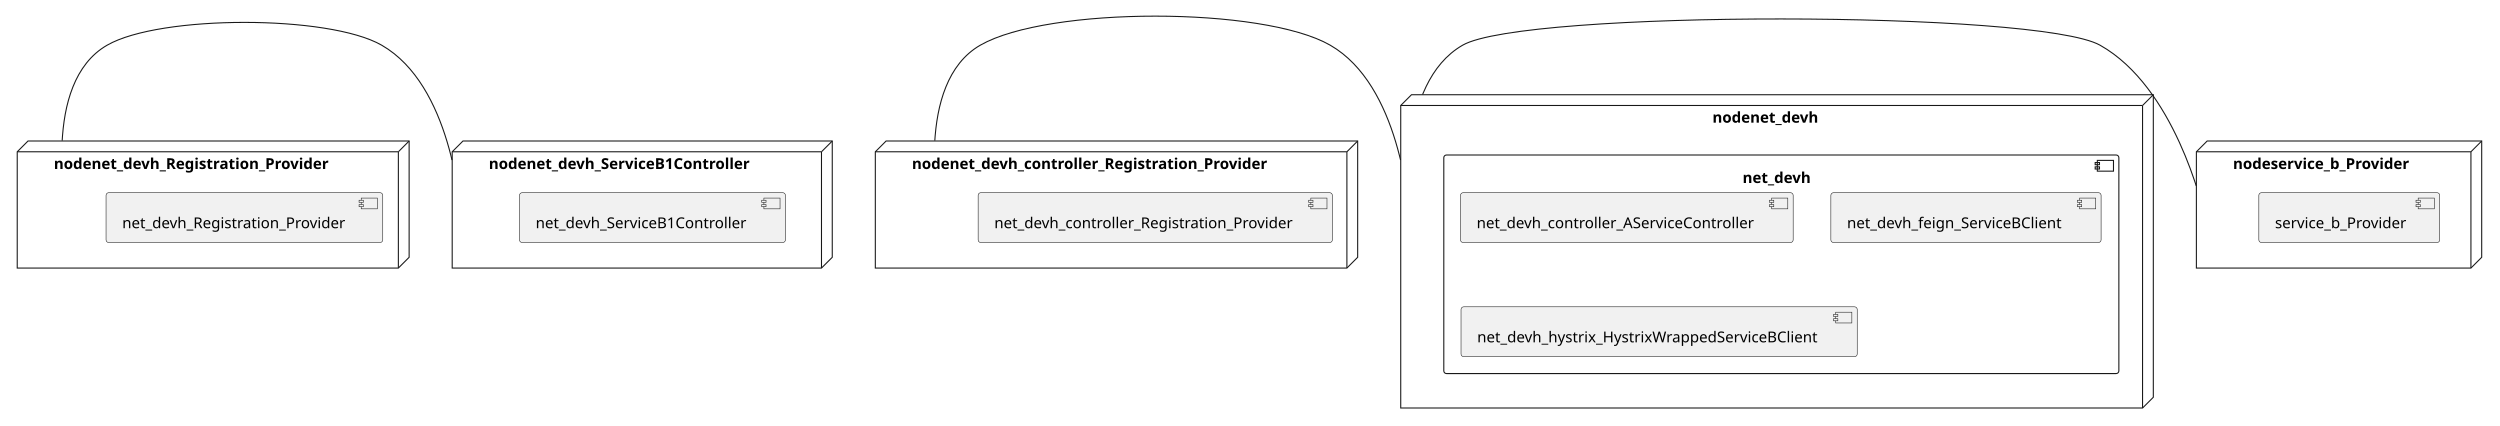
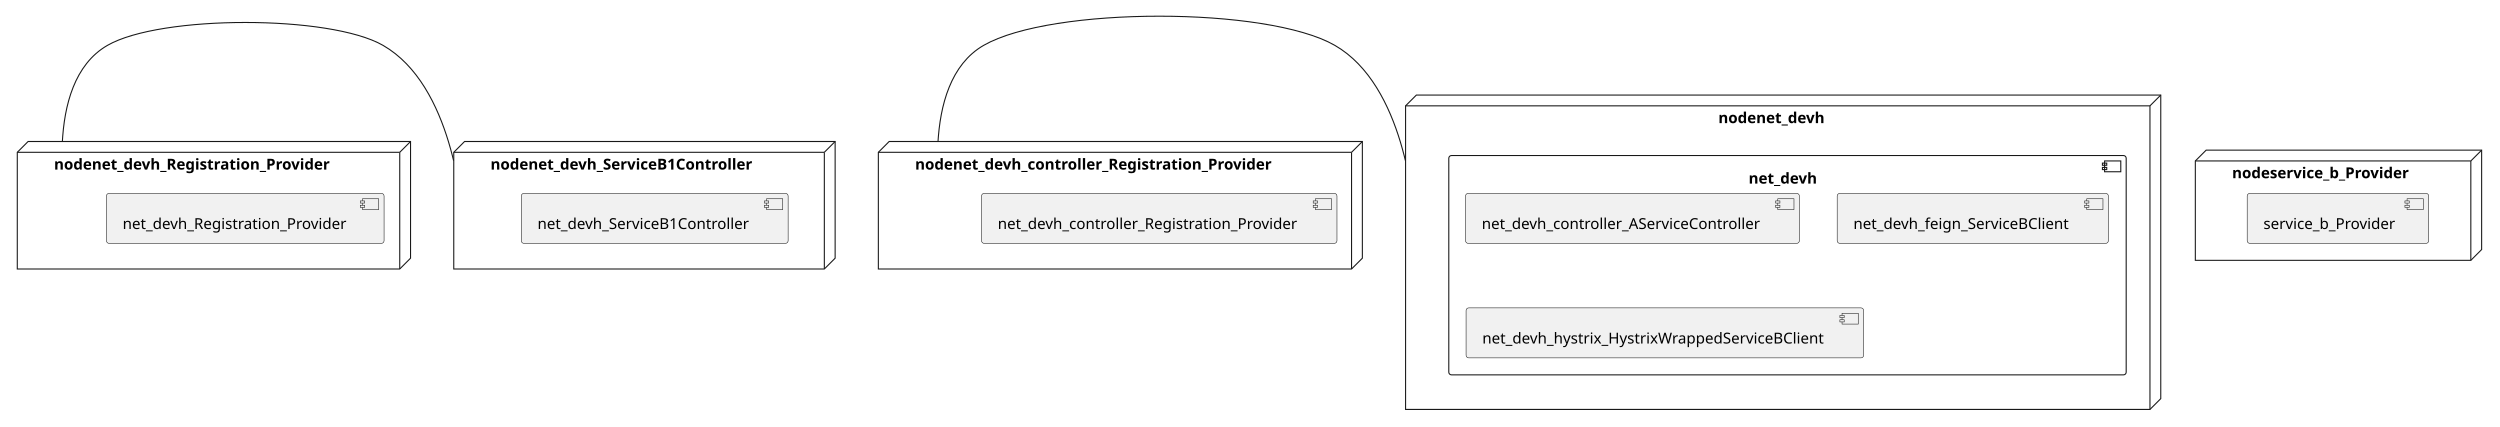
- <svg xmlns="http://www.w3.org/2000/svg" xmlns:xlink="http://www.w3.org/1999/xlink" contentStyleType="text/css" height="395px" preserveAspectRatio="none" style="width:2322px;height:395px;background:#FFFFFF;" version="1.1" viewBox="0 0 2322 395" width="2322px" zoomAndPan="magnify">
+ <svg xmlns="http://www.w3.org/2000/svg" xmlns:xlink="http://www.w3.org/1999/xlink" contentStyleType="text/css" height="395px" preserveAspectRatio="none" style="width:2314px;height:395px;background:#FFFFFF;" version="1.1" viewBox="0 0 2314 395" width="2314px" zoomAndPan="magnify">
  <defs />
  <g>
    <g id="cluster_nodenet_devh">
      <polygon fill="none" points="1301,97.97,1311,87.97,2000,87.97,2000,368.97,1990,378.97,1301,378.97,1301,97.97" style="stroke:#181818;stroke-width:1.0;" />
      <line style="stroke:#181818;stroke-width:1.0;" x1="1990" x2="2000" y1="97.97" y2="87.97" />
      <line style="stroke:#181818;stroke-width:1.0;" x1="1301" x2="1990" y1="97.97" y2="97.97" />
      <line style="stroke:#181818;stroke-width:1.0;" x1="1990" x2="1990" y1="97.97" y2="378.97" />
      <text fill="#000000" font-family="sans-serif" font-size="14" font-weight="bold" lengthAdjust="spacing" textLength="112" x="1590.5" y="113.965">nodenet_devh</text>
    </g>
    <g id="cluster_net_devh">
      <rect fill="none" height="203" rx="2.5" ry="2.5" style="stroke:#181818;stroke-width:1.0;" width="627" x="1341" y="143.97" />
      <rect fill="none" height="10" style="stroke:#181818;stroke-width:1.0;" width="15" x="1948" y="148.97" />
      <rect fill="none" height="2" style="stroke:#181818;stroke-width:1.0;" width="4" x="1946" y="150.97" />
      <rect fill="none" height="2" style="stroke:#181818;stroke-width:1.0;" width="4" x="1946" y="154.97" />
      <text fill="#000000" font-family="sans-serif" font-size="14" font-weight="bold" lengthAdjust="spacing" textLength="72" x="1618.5" y="169.965">net_devh</text>
    </g>
    <g id="cluster_nodenet_devh_Registration_Provider">
      <polygon fill="none" points="16,140.97,26,130.97,380,130.97,380,238.97,370,248.97,16,248.97,16,140.97" style="stroke:#181818;stroke-width:1.0;" />
      <line style="stroke:#181818;stroke-width:1.0;" x1="370" x2="380" y1="140.97" y2="130.97" />
      <line style="stroke:#181818;stroke-width:1.0;" x1="16" x2="370" y1="140.97" y2="140.97" />
      <line style="stroke:#181818;stroke-width:1.0;" x1="370" x2="370" y1="140.97" y2="248.97" />
      <text fill="#000000" font-family="sans-serif" font-size="14" font-weight="bold" lengthAdjust="spacing" textLength="288" x="50" y="156.965">nodenet_devh_Registration_Provider</text>
    </g>
    <g id="cluster_nodenet_devh_ServiceB1Controller">
      <polygon fill="none" points="420,140.97,430,130.97,773,130.97,773,238.97,763,248.97,420,248.97,420,140.97" style="stroke:#181818;stroke-width:1.0;" />
      <line style="stroke:#181818;stroke-width:1.0;" x1="763" x2="773" y1="140.97" y2="130.97" />
      <line style="stroke:#181818;stroke-width:1.0;" x1="420" x2="763" y1="140.97" y2="140.97" />
      <line style="stroke:#181818;stroke-width:1.0;" x1="763" x2="763" y1="140.97" y2="248.97" />
      <text fill="#000000" font-family="sans-serif" font-size="14" font-weight="bold" lengthAdjust="spacing" textLength="277" x="454" y="156.965">nodenet_devh_ServiceB1Controller</text>
    </g>
    <g id="cluster_nodenet_devh_controller_Registration_Provider">
      <polygon fill="none" points="813,140.97,823,130.97,1261,130.97,1261,238.97,1251,248.97,813,248.97,813,140.97" style="stroke:#181818;stroke-width:1.0;" />
      <line style="stroke:#181818;stroke-width:1.0;" x1="1251" x2="1261" y1="140.97" y2="130.97" />
      <line style="stroke:#181818;stroke-width:1.0;" x1="813" x2="1251" y1="140.97" y2="140.97" />
      <line style="stroke:#181818;stroke-width:1.0;" x1="1251" x2="1251" y1="140.97" y2="248.97" />
      <text fill="#000000" font-family="sans-serif" font-size="14" font-weight="bold" lengthAdjust="spacing" textLength="372" x="847" y="156.965">nodenet_devh_controller_Registration_Provider</text>
    </g>
    <g id="cluster_nodeservice_b_Provider">
-       <polygon fill="none" points="2040,140.97,2050,130.97,2305,130.97,2305,238.97,2295,248.97,2040,248.97,2040,140.97" style="stroke:#181818;stroke-width:1.0;" />
-       <line style="stroke:#181818;stroke-width:1.0;" x1="2295" x2="2305" y1="140.97" y2="130.97" />
-       <line style="stroke:#181818;stroke-width:1.0;" x1="2040" x2="2295" y1="140.97" y2="140.97" />
-       <line style="stroke:#181818;stroke-width:1.0;" x1="2295" x2="2295" y1="140.97" y2="248.97" />
-       <text fill="#000000" font-family="sans-serif" font-size="14" font-weight="bold" lengthAdjust="spacing" textLength="189" x="2074" y="156.965">nodeservice_b_Provider</text>
+       <polygon fill="none" points="2032,148.97,2042,138.97,2297,138.97,2297,230.97,2287,240.97,2032,240.97,2032,148.97" style="stroke:#181818;stroke-width:1.0;" />
+       <line style="stroke:#181818;stroke-width:1.0;" x1="2287" x2="2297" y1="148.97" y2="138.97" />
+       <line style="stroke:#181818;stroke-width:1.0;" x1="2032" x2="2287" y1="148.97" y2="148.97" />
+       <line style="stroke:#181818;stroke-width:1.0;" x1="2287" x2="2287" y1="148.97" y2="240.97" />
+       <text fill="#000000" font-family="sans-serif" font-size="14" font-weight="bold" lengthAdjust="spacing" textLength="189" x="2066" y="164.965">nodeservice_b_Provider</text>
    </g>
    <g id="elem_net_devh_controller_AServiceController">
-       <a href="yidongnan-spring-cloud-netflix-example.system#_eUL6sFKHEe-lfJ7UaFjB8A" target="_top" title="yidongnan-spring-cloud-netflix-example.system#_eUL6sFKHEe-lfJ7UaFjB8A" xlink:actuate="onRequest" xlink:href="yidongnan-spring-cloud-netflix-example.system#_eUL6sFKHEe-lfJ7UaFjB8A" xlink:show="new" xlink:title="yidongnan-spring-cloud-netflix-example.system#_eUL6sFKHEe-lfJ7UaFjB8A" xlink:type="simple">
+       <a href="yidongnan-spring-cloud-netflix-example.system#_MMBb4FR-Ee-GY8olgVhuXg" target="_top" title="yidongnan-spring-cloud-netflix-example.system#_MMBb4FR-Ee-GY8olgVhuXg" xlink:actuate="onRequest" xlink:href="yidongnan-spring-cloud-netflix-example.system#_MMBb4FR-Ee-GY8olgVhuXg" xlink:show="new" xlink:title="yidongnan-spring-cloud-netflix-example.system#_MMBb4FR-Ee-GY8olgVhuXg" xlink:type="simple">
        <rect fill="#F1F1F1" height="46.297" rx="2.5" ry="2.5" style="stroke:#181818;stroke-width:0.5;" width="309" x="1356.5" y="178.97" />
        <rect fill="#F1F1F1" height="10" style="stroke:#181818;stroke-width:0.5;" width="15" x="1645.5" y="183.97" />
        <rect fill="#F1F1F1" height="2" style="stroke:#181818;stroke-width:0.5;" width="4" x="1643.5" y="185.97" />
        <rect fill="#F1F1F1" height="2" style="stroke:#181818;stroke-width:0.5;" width="4" x="1643.5" y="189.97" />
        <text fill="#000000" font-family="sans-serif" font-size="14" lengthAdjust="spacing" textLength="269" x="1371.5" y="211.965">net_devh_controller_AServiceController</text>
      </a>
    </g>
    <g id="elem_net_devh_feign_ServiceBClient">
-       <a href="yidongnan-spring-cloud-netflix-example.system#_eUL6sFKHEe-lfJ7UaFjB8A" target="_top" title="yidongnan-spring-cloud-netflix-example.system#_eUL6sFKHEe-lfJ7UaFjB8A" xlink:actuate="onRequest" xlink:href="yidongnan-spring-cloud-netflix-example.system#_eUL6sFKHEe-lfJ7UaFjB8A" xlink:show="new" xlink:title="yidongnan-spring-cloud-netflix-example.system#_eUL6sFKHEe-lfJ7UaFjB8A" xlink:type="simple">
+       <a href="yidongnan-spring-cloud-netflix-example.system#_MMBb4FR-Ee-GY8olgVhuXg" target="_top" title="yidongnan-spring-cloud-netflix-example.system#_MMBb4FR-Ee-GY8olgVhuXg" xlink:actuate="onRequest" xlink:href="yidongnan-spring-cloud-netflix-example.system#_MMBb4FR-Ee-GY8olgVhuXg" xlink:show="new" xlink:title="yidongnan-spring-cloud-netflix-example.system#_MMBb4FR-Ee-GY8olgVhuXg" xlink:type="simple">
        <rect fill="#F1F1F1" height="46.297" rx="2.5" ry="2.5" style="stroke:#181818;stroke-width:0.5;" width="251" x="1700.5" y="178.97" />
        <rect fill="#F1F1F1" height="10" style="stroke:#181818;stroke-width:0.5;" width="15" x="1931.5" y="183.97" />
        <rect fill="#F1F1F1" height="2" style="stroke:#181818;stroke-width:0.5;" width="4" x="1929.5" y="185.97" />
        <rect fill="#F1F1F1" height="2" style="stroke:#181818;stroke-width:0.5;" width="4" x="1929.5" y="189.97" />
        <text fill="#000000" font-family="sans-serif" font-size="14" lengthAdjust="spacing" textLength="211" x="1715.5" y="211.965">net_devh_feign_ServiceBClient</text>
      </a>
    </g>
    <g id="elem_net_devh_hystrix_HystrixWrappedServiceBClient">
-       <a href="yidongnan-spring-cloud-netflix-example.system#_eUL6sFKHEe-lfJ7UaFjB8A" target="_top" title="yidongnan-spring-cloud-netflix-example.system#_eUL6sFKHEe-lfJ7UaFjB8A" xlink:actuate="onRequest" xlink:href="yidongnan-spring-cloud-netflix-example.system#_eUL6sFKHEe-lfJ7UaFjB8A" xlink:show="new" xlink:title="yidongnan-spring-cloud-netflix-example.system#_eUL6sFKHEe-lfJ7UaFjB8A" xlink:type="simple">
+       <a href="yidongnan-spring-cloud-netflix-example.system#_MMBb4FR-Ee-GY8olgVhuXg" target="_top" title="yidongnan-spring-cloud-netflix-example.system#_MMBb4FR-Ee-GY8olgVhuXg" xlink:actuate="onRequest" xlink:href="yidongnan-spring-cloud-netflix-example.system#_MMBb4FR-Ee-GY8olgVhuXg" xlink:show="new" xlink:title="yidongnan-spring-cloud-netflix-example.system#_MMBb4FR-Ee-GY8olgVhuXg" xlink:type="simple">
        <rect fill="#F1F1F1" height="46.297" rx="2.5" ry="2.5" style="stroke:#181818;stroke-width:0.5;" width="368" x="1357" y="284.97" />
        <rect fill="#F1F1F1" height="10" style="stroke:#181818;stroke-width:0.5;" width="15" x="1705" y="289.97" />
        <rect fill="#F1F1F1" height="2" style="stroke:#181818;stroke-width:0.5;" width="4" x="1703" y="291.97" />
        <rect fill="#F1F1F1" height="2" style="stroke:#181818;stroke-width:0.5;" width="4" x="1703" y="295.97" />
        <text fill="#000000" font-family="sans-serif" font-size="14" lengthAdjust="spacing" textLength="328" x="1372" y="317.965">net_devh_hystrix_HystrixWrappedServiceBClient</text>
      </a>
    </g>
    <g id="elem_net_devh_Registration_Provider">
-       <a href="yidongnan-spring-cloud-netflix-example.system#_eUL6sFKHEe-lfJ7UaFjB8A" target="_top" title="yidongnan-spring-cloud-netflix-example.system#_eUL6sFKHEe-lfJ7UaFjB8A" xlink:actuate="onRequest" xlink:href="yidongnan-spring-cloud-netflix-example.system#_eUL6sFKHEe-lfJ7UaFjB8A" xlink:show="new" xlink:title="yidongnan-spring-cloud-netflix-example.system#_eUL6sFKHEe-lfJ7UaFjB8A" xlink:type="simple">
+       <a href="yidongnan-spring-cloud-netflix-example.system#_MMBb4FR-Ee-GY8olgVhuXg" target="_top" title="yidongnan-spring-cloud-netflix-example.system#_MMBb4FR-Ee-GY8olgVhuXg" xlink:actuate="onRequest" xlink:href="yidongnan-spring-cloud-netflix-example.system#_MMBb4FR-Ee-GY8olgVhuXg" xlink:show="new" xlink:title="yidongnan-spring-cloud-netflix-example.system#_MMBb4FR-Ee-GY8olgVhuXg" xlink:type="simple">
        <rect fill="#F1F1F1" height="46.297" rx="2.5" ry="2.5" style="stroke:#181818;stroke-width:0.5;" width="257" x="98.5" y="178.97" />
        <rect fill="#F1F1F1" height="10" style="stroke:#181818;stroke-width:0.5;" width="15" x="335.5" y="183.97" />
        <rect fill="#F1F1F1" height="2" style="stroke:#181818;stroke-width:0.5;" width="4" x="333.5" y="185.97" />
        <rect fill="#F1F1F1" height="2" style="stroke:#181818;stroke-width:0.5;" width="4" x="333.5" y="189.97" />
        <text fill="#000000" font-family="sans-serif" font-size="14" lengthAdjust="spacing" textLength="217" x="113.5" y="211.965">net_devh_Registration_Provider</text>
      </a>
    </g>
    <g id="elem_net_devh_ServiceB1Controller">
-       <a href="yidongnan-spring-cloud-netflix-example.system#_eUL6sFKHEe-lfJ7UaFjB8A" target="_top" title="yidongnan-spring-cloud-netflix-example.system#_eUL6sFKHEe-lfJ7UaFjB8A" xlink:actuate="onRequest" xlink:href="yidongnan-spring-cloud-netflix-example.system#_eUL6sFKHEe-lfJ7UaFjB8A" xlink:show="new" xlink:title="yidongnan-spring-cloud-netflix-example.system#_eUL6sFKHEe-lfJ7UaFjB8A" xlink:type="simple">
+       <a href="yidongnan-spring-cloud-netflix-example.system#_MMBb4FR-Ee-GY8olgVhuXg" target="_top" title="yidongnan-spring-cloud-netflix-example.system#_MMBb4FR-Ee-GY8olgVhuXg" xlink:actuate="onRequest" xlink:href="yidongnan-spring-cloud-netflix-example.system#_MMBb4FR-Ee-GY8olgVhuXg" xlink:show="new" xlink:title="yidongnan-spring-cloud-netflix-example.system#_MMBb4FR-Ee-GY8olgVhuXg" xlink:type="simple">
        <rect fill="#F1F1F1" height="46.297" rx="2.5" ry="2.5" style="stroke:#181818;stroke-width:0.5;" width="247" x="482.5" y="178.97" />
        <rect fill="#F1F1F1" height="10" style="stroke:#181818;stroke-width:0.5;" width="15" x="709.5" y="183.97" />
        <rect fill="#F1F1F1" height="2" style="stroke:#181818;stroke-width:0.5;" width="4" x="707.5" y="185.97" />
        <rect fill="#F1F1F1" height="2" style="stroke:#181818;stroke-width:0.5;" width="4" x="707.5" y="189.97" />
        <text fill="#000000" font-family="sans-serif" font-size="14" lengthAdjust="spacing" textLength="207" x="497.5" y="211.965">net_devh_ServiceB1Controller</text>
      </a>
    </g>
    <g id="elem_net_devh_controller_Registration_Provider">
-       <a href="yidongnan-spring-cloud-netflix-example.system#_eUL6sFKHEe-lfJ7UaFjB8A" target="_top" title="yidongnan-spring-cloud-netflix-example.system#_eUL6sFKHEe-lfJ7UaFjB8A" xlink:actuate="onRequest" xlink:href="yidongnan-spring-cloud-netflix-example.system#_eUL6sFKHEe-lfJ7UaFjB8A" xlink:show="new" xlink:title="yidongnan-spring-cloud-netflix-example.system#_eUL6sFKHEe-lfJ7UaFjB8A" xlink:type="simple">
+       <a href="yidongnan-spring-cloud-netflix-example.system#_MMBb4FR-Ee-GY8olgVhuXg" target="_top" title="yidongnan-spring-cloud-netflix-example.system#_MMBb4FR-Ee-GY8olgVhuXg" xlink:actuate="onRequest" xlink:href="yidongnan-spring-cloud-netflix-example.system#_MMBb4FR-Ee-GY8olgVhuXg" xlink:show="new" xlink:title="yidongnan-spring-cloud-netflix-example.system#_MMBb4FR-Ee-GY8olgVhuXg" xlink:type="simple">
        <rect fill="#F1F1F1" height="46.297" rx="2.5" ry="2.5" style="stroke:#181818;stroke-width:0.5;" width="329" x="908.5" y="178.97" />
        <rect fill="#F1F1F1" height="10" style="stroke:#181818;stroke-width:0.5;" width="15" x="1217.5" y="183.97" />
        <rect fill="#F1F1F1" height="2" style="stroke:#181818;stroke-width:0.5;" width="4" x="1215.5" y="185.97" />
        <rect fill="#F1F1F1" height="2" style="stroke:#181818;stroke-width:0.5;" width="4" x="1215.5" y="189.97" />
        <text fill="#000000" font-family="sans-serif" font-size="14" lengthAdjust="spacing" textLength="289" x="923.5" y="211.965">net_devh_controller_Registration_Provider</text>
      </a>
    </g>
    <g id="elem_service_b_Provider">
-       <a href="yidongnan-spring-cloud-netflix-example.system#_eUL6sFKHEe-lfJ7UaFjB8A" target="_top" title="yidongnan-spring-cloud-netflix-example.system#_eUL6sFKHEe-lfJ7UaFjB8A" xlink:actuate="onRequest" xlink:href="yidongnan-spring-cloud-netflix-example.system#_eUL6sFKHEe-lfJ7UaFjB8A" xlink:show="new" xlink:title="yidongnan-spring-cloud-netflix-example.system#_eUL6sFKHEe-lfJ7UaFjB8A" xlink:type="simple">
-         <rect fill="#F1F1F1" height="46.297" rx="2.5" ry="2.5" style="stroke:#181818;stroke-width:0.5;" width="168" x="2098" y="178.97" />
-         <rect fill="#F1F1F1" height="10" style="stroke:#181818;stroke-width:0.5;" width="15" x="2246" y="183.97" />
-         <rect fill="#F1F1F1" height="2" style="stroke:#181818;stroke-width:0.5;" width="4" x="2244" y="185.97" />
-         <rect fill="#F1F1F1" height="2" style="stroke:#181818;stroke-width:0.5;" width="4" x="2244" y="189.97" />
-         <text fill="#000000" font-family="sans-serif" font-size="14" lengthAdjust="spacing" textLength="128" x="2113" y="211.965">service_b_Provider</text>
+       <a href="yidongnan-spring-cloud-netflix-example.system#_MMBb4FR-Ee-GY8olgVhuXg" target="_top" title="yidongnan-spring-cloud-netflix-example.system#_MMBb4FR-Ee-GY8olgVhuXg" xlink:actuate="onRequest" xlink:href="yidongnan-spring-cloud-netflix-example.system#_MMBb4FR-Ee-GY8olgVhuXg" xlink:show="new" xlink:title="yidongnan-spring-cloud-netflix-example.system#_MMBb4FR-Ee-GY8olgVhuXg" xlink:type="simple">
+         <rect fill="#F1F1F1" height="46.297" rx="2.5" ry="2.5" style="stroke:#181818;stroke-width:0.5;" width="168" x="2080" y="178.97" />
+         <rect fill="#F1F1F1" height="10" style="stroke:#181818;stroke-width:0.5;" width="15" x="2228" y="183.97" />
+         <rect fill="#F1F1F1" height="2" style="stroke:#181818;stroke-width:0.5;" width="4" x="2226" y="185.97" />
+         <rect fill="#F1F1F1" height="2" style="stroke:#181818;stroke-width:0.5;" width="4" x="2226" y="189.97" />
+         <text fill="#000000" font-family="sans-serif" font-size="14" lengthAdjust="spacing" textLength="128" x="2095" y="211.965">service_b_Provider</text>
      </a>
    </g>
    <g id="link_nodenet_devh_Registration_Provider_nodenet_devh_ServiceB1Controller">
      <path d="M57.757,130.632 C57.787,130.09 57.819,129.547 57.853,129.003 C57.921,127.915 57.997,126.826 58.081,125.734 C58.25,123.549 58.453,121.358 58.694,119.164 C59.174,114.777 59.802,110.382 60.606,106.026 C62.212,97.314 64.516,88.759 67.725,80.736 C74.144,64.689 84.183,50.767 99.5,41.97 C148.64,13.75 305.36,13.75 354.5,41.97 C386.84,60.545 405.048,97.752 415.249,131.615 C416.524,135.848 417.674,140.028 418.711,144.114 C418.97,145.135 419.222,146.15 419.468,147.159 C419.59,147.664 419.711,148.166 419.83,148.667 " fill="none" id="nodenet_devh_Registration_Provider-nodenet_devh_ServiceB1Controller" style="stroke:#181818;stroke-width:1.0;" />
    </g>
    <g id="link_nodenet_devh_controller_Registration_Provider_nodenet_devh">
      <path d="M868.253,130.651 C868.286,130.109 868.322,129.566 868.36,129.022 C868.435,127.935 868.518,126.845 868.61,125.753 C868.793,123.57 869.011,121.378 869.265,119.185 C869.774,114.798 870.432,110.403 871.263,106.048 C872.925,97.337 875.282,88.782 878.538,80.757 C885.051,64.707 895.16,50.78 910.5,41.97 C973.13,6 1172.87,6 1235.5,41.97 C1267.84,60.545 1286.047,97.752 1296.249,131.615 C1297.524,135.848 1298.674,140.028 1299.711,144.114 C1299.97,145.135 1300.222,146.15 1300.468,147.159 C1300.59,147.664 1300.711,148.166 1300.83,148.667 " fill="none" id="nodenet_devh_controller_Registration_Provider-nodenet_devh" style="stroke:#181818;stroke-width:1.0;" />
    </g>
-     <g id="link_nodeservice_b_Provider_nodenet_devh">
-       <path d="M2039.877,172.669 C2039.343,171.017 2038.78,169.314 2038.188,167.565 C2037.004,164.068 2035.704,160.39 2034.283,156.572 C2031.44,148.936 2028.113,140.743 2024.264,132.325 C2008.865,98.655 1985.1,61.405 1950.5,41.97 C1893.15,9.76 1415.54,9.21 1358.5,41.97 C1343.12,50.805 1332.259,64.514 1324.636,80.272 C1323.683,82.242 1322.781,84.244 1321.927,86.272 C1321.713,86.779 1321.503,87.288 1321.295,87.798 " fill="none" id="nodeservice_b_Provider-nodenet_devh" style="stroke:#181818;stroke-width:1.0;" />
-     </g>
  </g>
</svg>
